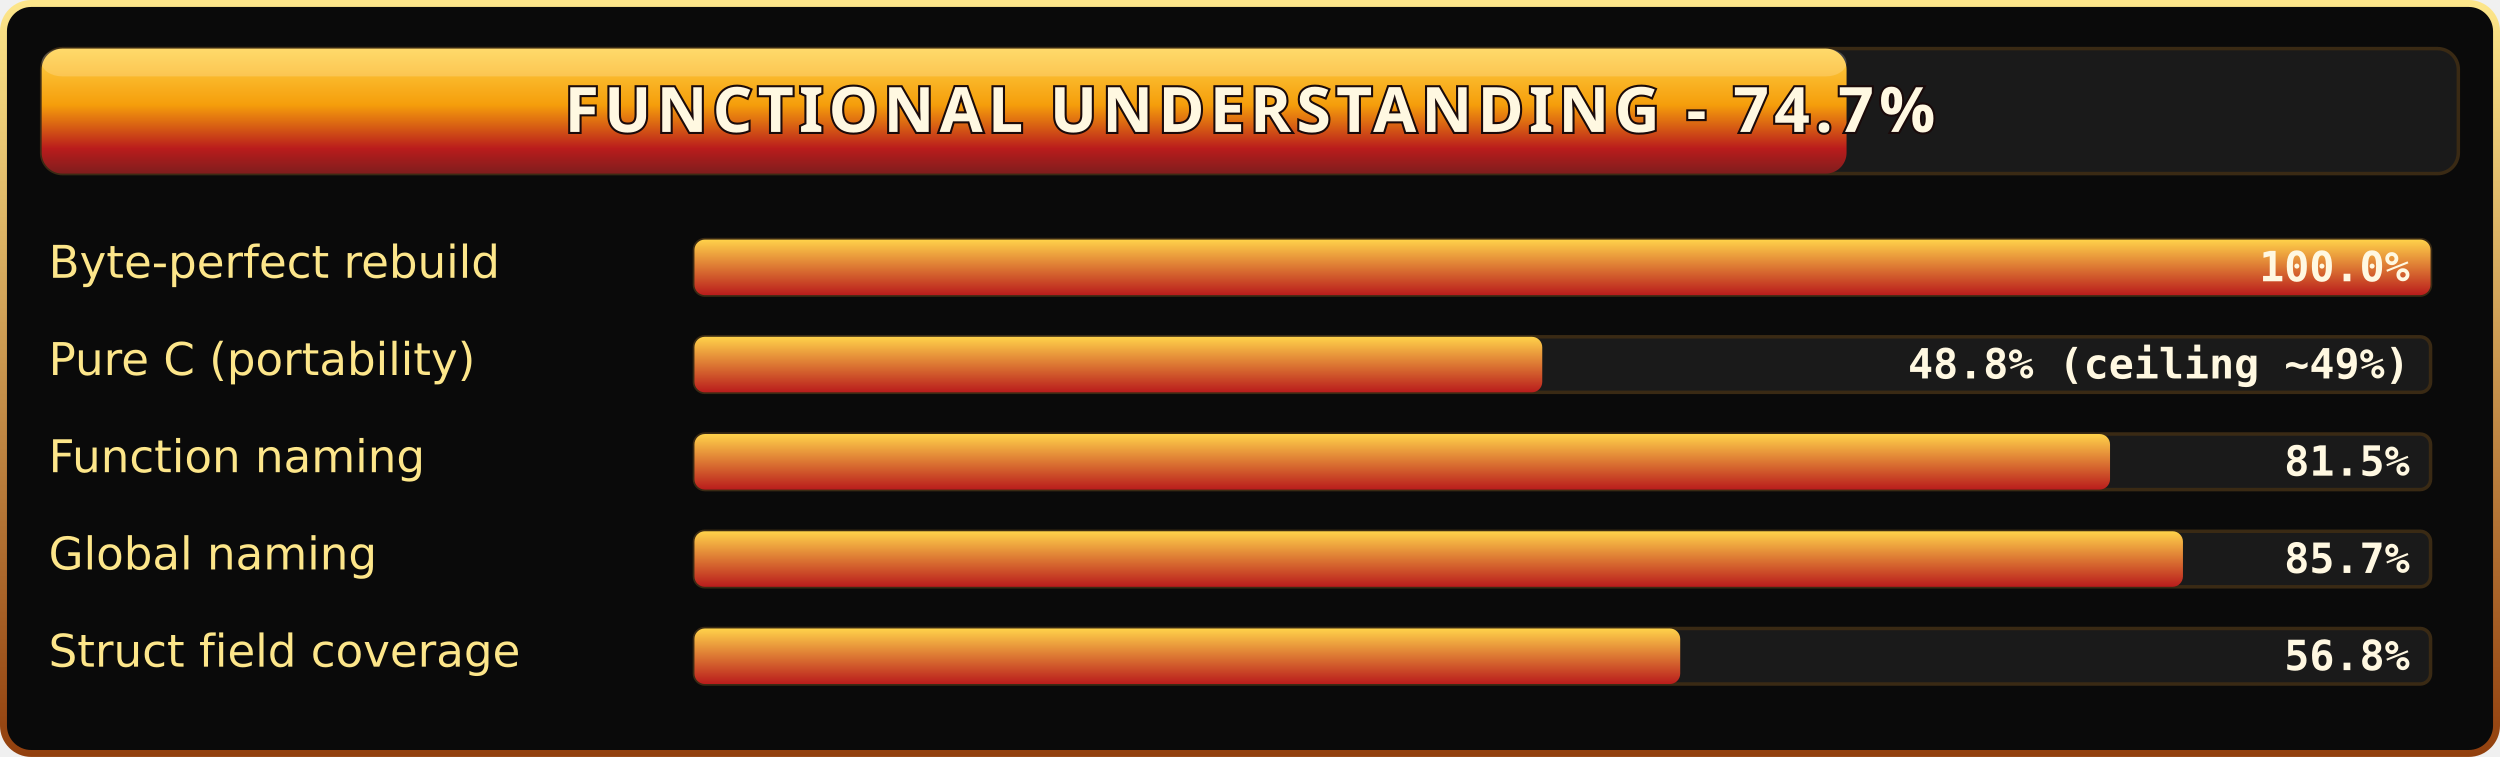
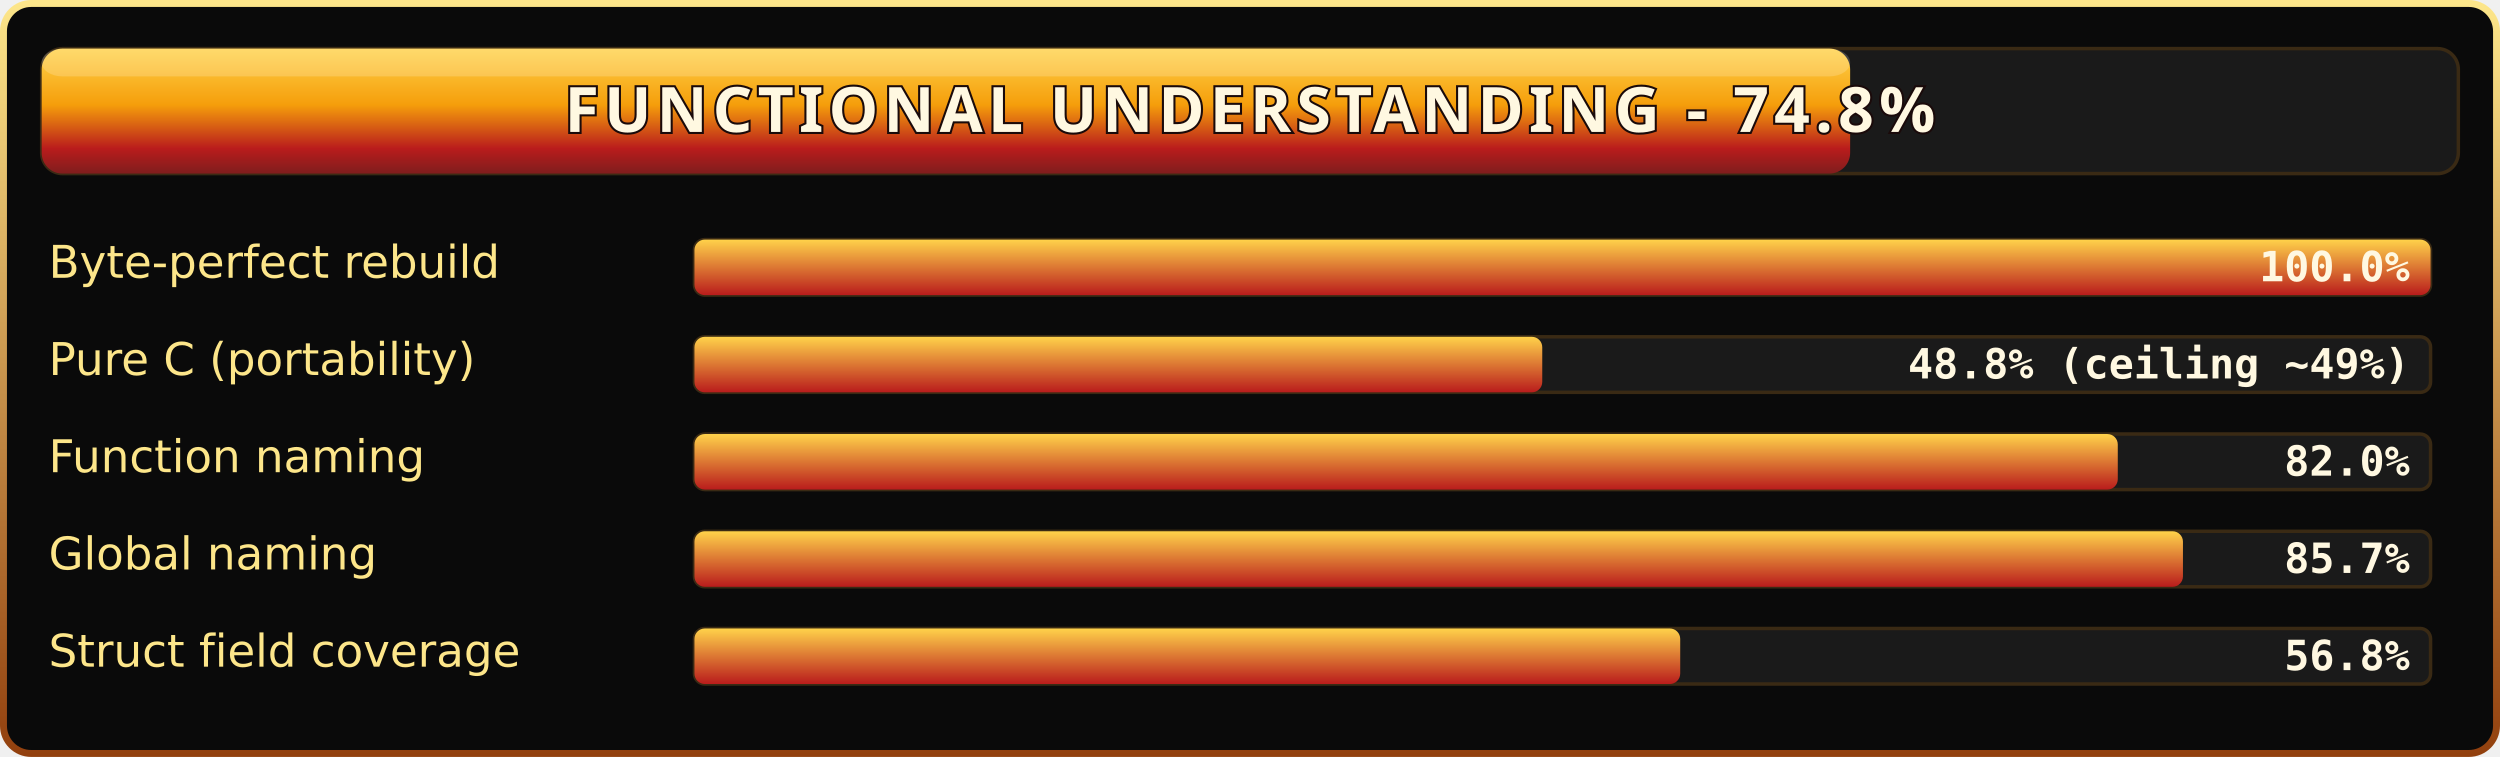
- <svg xmlns="http://www.w3.org/2000/svg" width="720" height="218" viewBox="0 0 720 218" role="img" aria-label="MK4 decomp progress 74.7%">
+ <svg xmlns="http://www.w3.org/2000/svg" width="720" height="218" viewBox="0 0 720 218" role="img" aria-label="MK4 decomp progress 74.8%">
  <defs>
    <linearGradient id="fillGrad" x1="0" y1="0" x2="0" y2="1">
      <stop offset="0%" stop-color="#ffd24a" />
      <stop offset="45%" stop-color="#f59e0b" />
      <stop offset="80%" stop-color="#b91c1c" />
      <stop offset="100%" stop-color="#7f1d1d" />
    </linearGradient>
    <linearGradient id="rowGrad" x1="0" y1="0" x2="0" y2="1">
      <stop offset="0%" stop-color="#ffd24a" />
      <stop offset="100%" stop-color="#b91c1c" />
    </linearGradient>
    <linearGradient id="borderGrad" x1="0" y1="0" x2="0" y2="1">
      <stop offset="0%" stop-color="#fde68a" />
      <stop offset="100%" stop-color="#92400e" />
    </linearGradient>
  </defs>
  <rect x="1" y="1" width="718" height="216" rx="8" ry="8" fill="#0a0a0a" stroke="url(#borderGrad)" stroke-width="2" />
  <rect x="12" y="14" width="696" height="36" rx="6" ry="6" fill="#1a1a1a" stroke="#3a2a14" stroke-width="1" />
-   <rect x="12" y="14" width="519.81" height="36" rx="6" ry="6" fill="url(#fillGrad)" />
-   <rect x="12" y="14" width="519.81" height="8" rx="6" ry="6" fill="#ffffff" opacity="0.18" />
-   <text x="360.0" y="38.0" font-family="Impact, 'Arial Black', sans-serif" font-size="18" font-weight="900" text-anchor="middle" fill="#fff8e1" stroke="#1a0a0a" stroke-width="1.2" paint-order="stroke fill" letter-spacing="1.5">FUNCTIONAL UNDERSTANDING - 74.7%</text>
+   <rect x="12" y="14" width="520.84" height="36" rx="6" ry="6" fill="url(#fillGrad)" />
+   <rect x="12" y="14" width="520.84" height="8" rx="6" ry="6" fill="#ffffff" opacity="0.18" />
+   <text x="360.0" y="38.0" font-family="Impact, 'Arial Black', sans-serif" font-size="18" font-weight="900" text-anchor="middle" fill="#fff8e1" stroke="#1a0a0a" stroke-width="1.2" paint-order="stroke fill" letter-spacing="1.5">FUNCTIONAL UNDERSTANDING - 74.8%</text>
  <text x="14" y="80" font-family="'DejaVu Sans', Verdana, sans-serif" font-size="13" fill="#fde68a">Byte-perfect rebuild</text>
  <rect x="200" y="69" width="500" height="16" rx="3" ry="3" fill="#1a1a1a" stroke="#3a2a14" stroke-width="1" />
  <rect x="200" y="69" width="500.00" height="16" rx="3" ry="3" fill="url(#rowGrad)" />
  <text x="694" y="81" font-family="'DejaVu Sans Mono', monospace" font-size="12" fill="#fff8e1" text-anchor="end" font-weight="bold">100.0%</text>
  <text x="14" y="108" font-family="'DejaVu Sans', Verdana, sans-serif" font-size="13" fill="#fde68a">Pure C (portability)</text>
  <rect x="200" y="97" width="500" height="16" rx="3" ry="3" fill="#1a1a1a" stroke="#3a2a14" stroke-width="1" />
  <rect x="200" y="97" width="244.17" height="16" rx="3" ry="3" fill="url(#rowGrad)" />
  <text x="694" y="109" font-family="'DejaVu Sans Mono', monospace" font-size="12" fill="#fff8e1" text-anchor="end" font-weight="bold">48.8% (ceiling ~49%)</text>
  <text x="14" y="136" font-family="'DejaVu Sans', Verdana, sans-serif" font-size="13" fill="#fde68a">Function naming</text>
  <rect x="200" y="125" width="500" height="16" rx="3" ry="3" fill="#1a1a1a" stroke="#3a2a14" stroke-width="1" />
-   <rect x="200" y="125" width="407.69" height="16" rx="3" ry="3" fill="url(#rowGrad)" />
-   <text x="694" y="137" font-family="'DejaVu Sans Mono', monospace" font-size="12" fill="#fff8e1" text-anchor="end" font-weight="bold">81.5%</text>
+   <rect x="200" y="125" width="409.92" height="16" rx="3" ry="3" fill="url(#rowGrad)" />
+   <text x="694" y="137" font-family="'DejaVu Sans Mono', monospace" font-size="12" fill="#fff8e1" text-anchor="end" font-weight="bold">82.0%</text>
  <text x="14" y="164" font-family="'DejaVu Sans', Verdana, sans-serif" font-size="13" fill="#fde68a">Global naming</text>
  <rect x="200" y="153" width="500" height="16" rx="3" ry="3" fill="#1a1a1a" stroke="#3a2a14" stroke-width="1" />
  <rect x="200" y="153" width="428.69" height="16" rx="3" ry="3" fill="url(#rowGrad)" />
  <text x="694" y="165" font-family="'DejaVu Sans Mono', monospace" font-size="12" fill="#fff8e1" text-anchor="end" font-weight="bold">85.7%</text>
  <text x="14" y="192" font-family="'DejaVu Sans', Verdana, sans-serif" font-size="13" fill="#fde68a">Struct field coverage</text>
  <rect x="200" y="181" width="500" height="16" rx="3" ry="3" fill="#1a1a1a" stroke="#3a2a14" stroke-width="1" />
  <rect x="200" y="181" width="283.90" height="16" rx="3" ry="3" fill="url(#rowGrad)" />
  <text x="694" y="193" font-family="'DejaVu Sans Mono', monospace" font-size="12" fill="#fff8e1" text-anchor="end" font-weight="bold">56.8%</text>
</svg>
